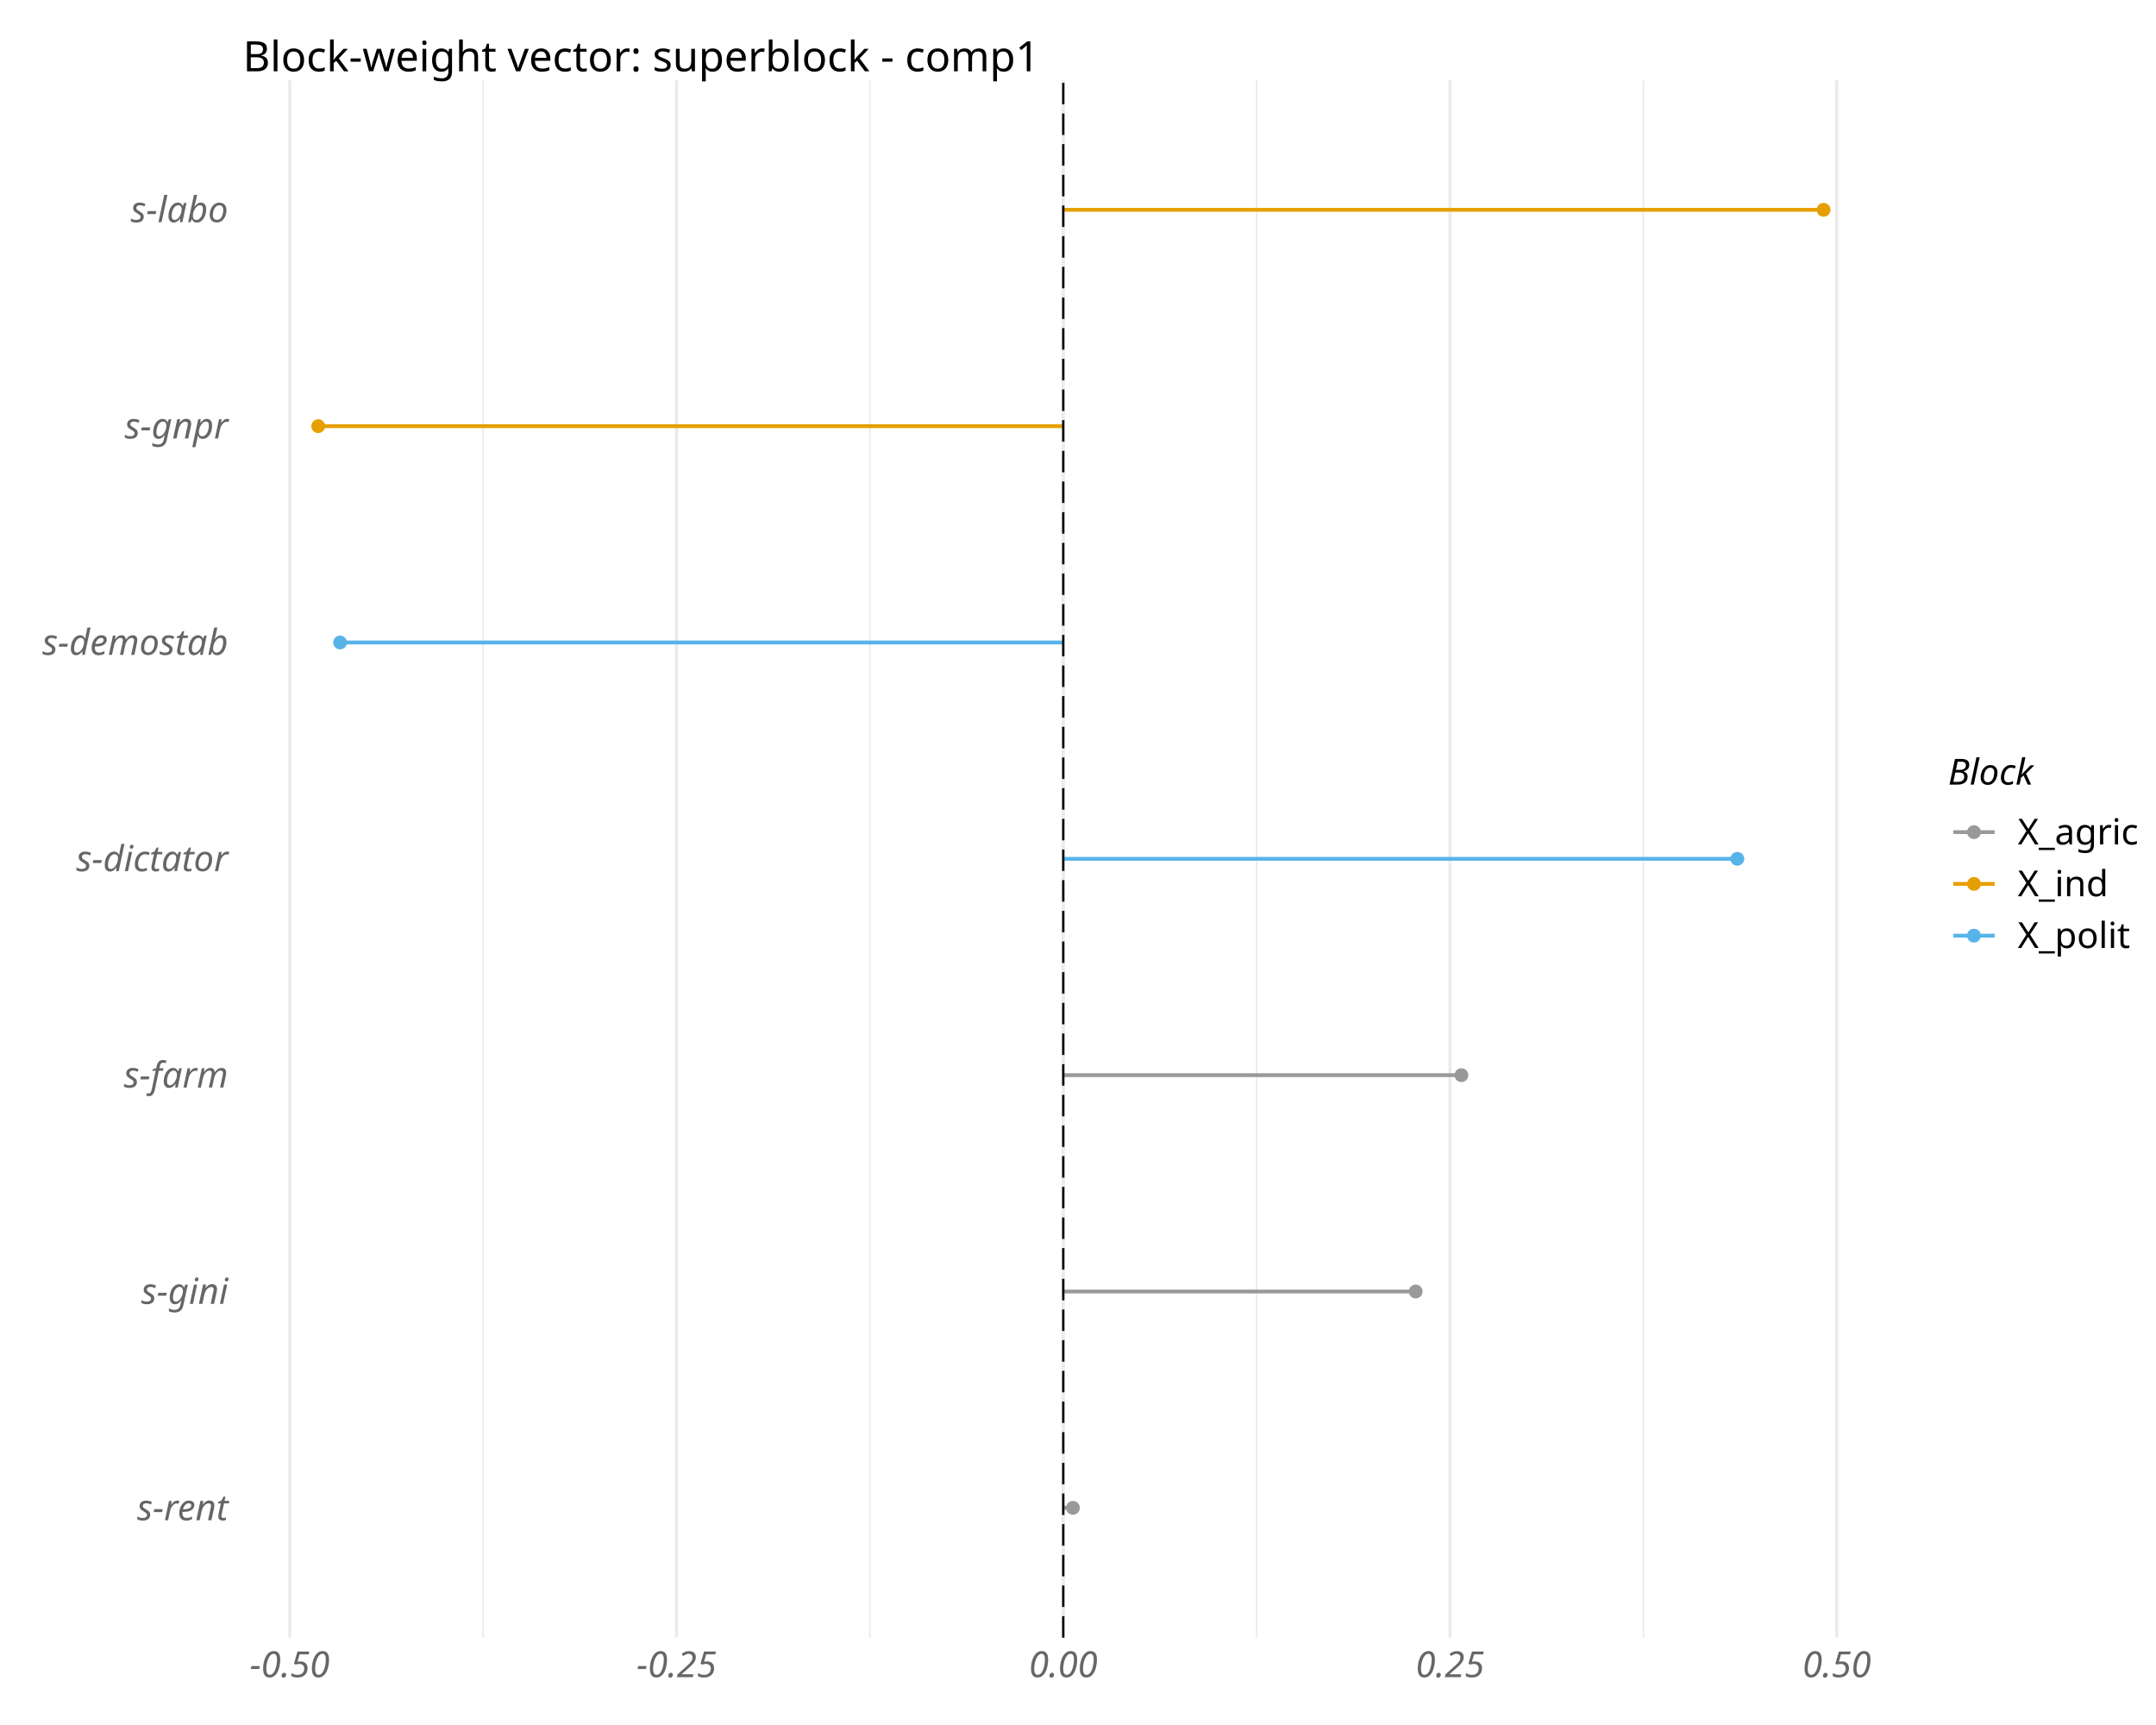
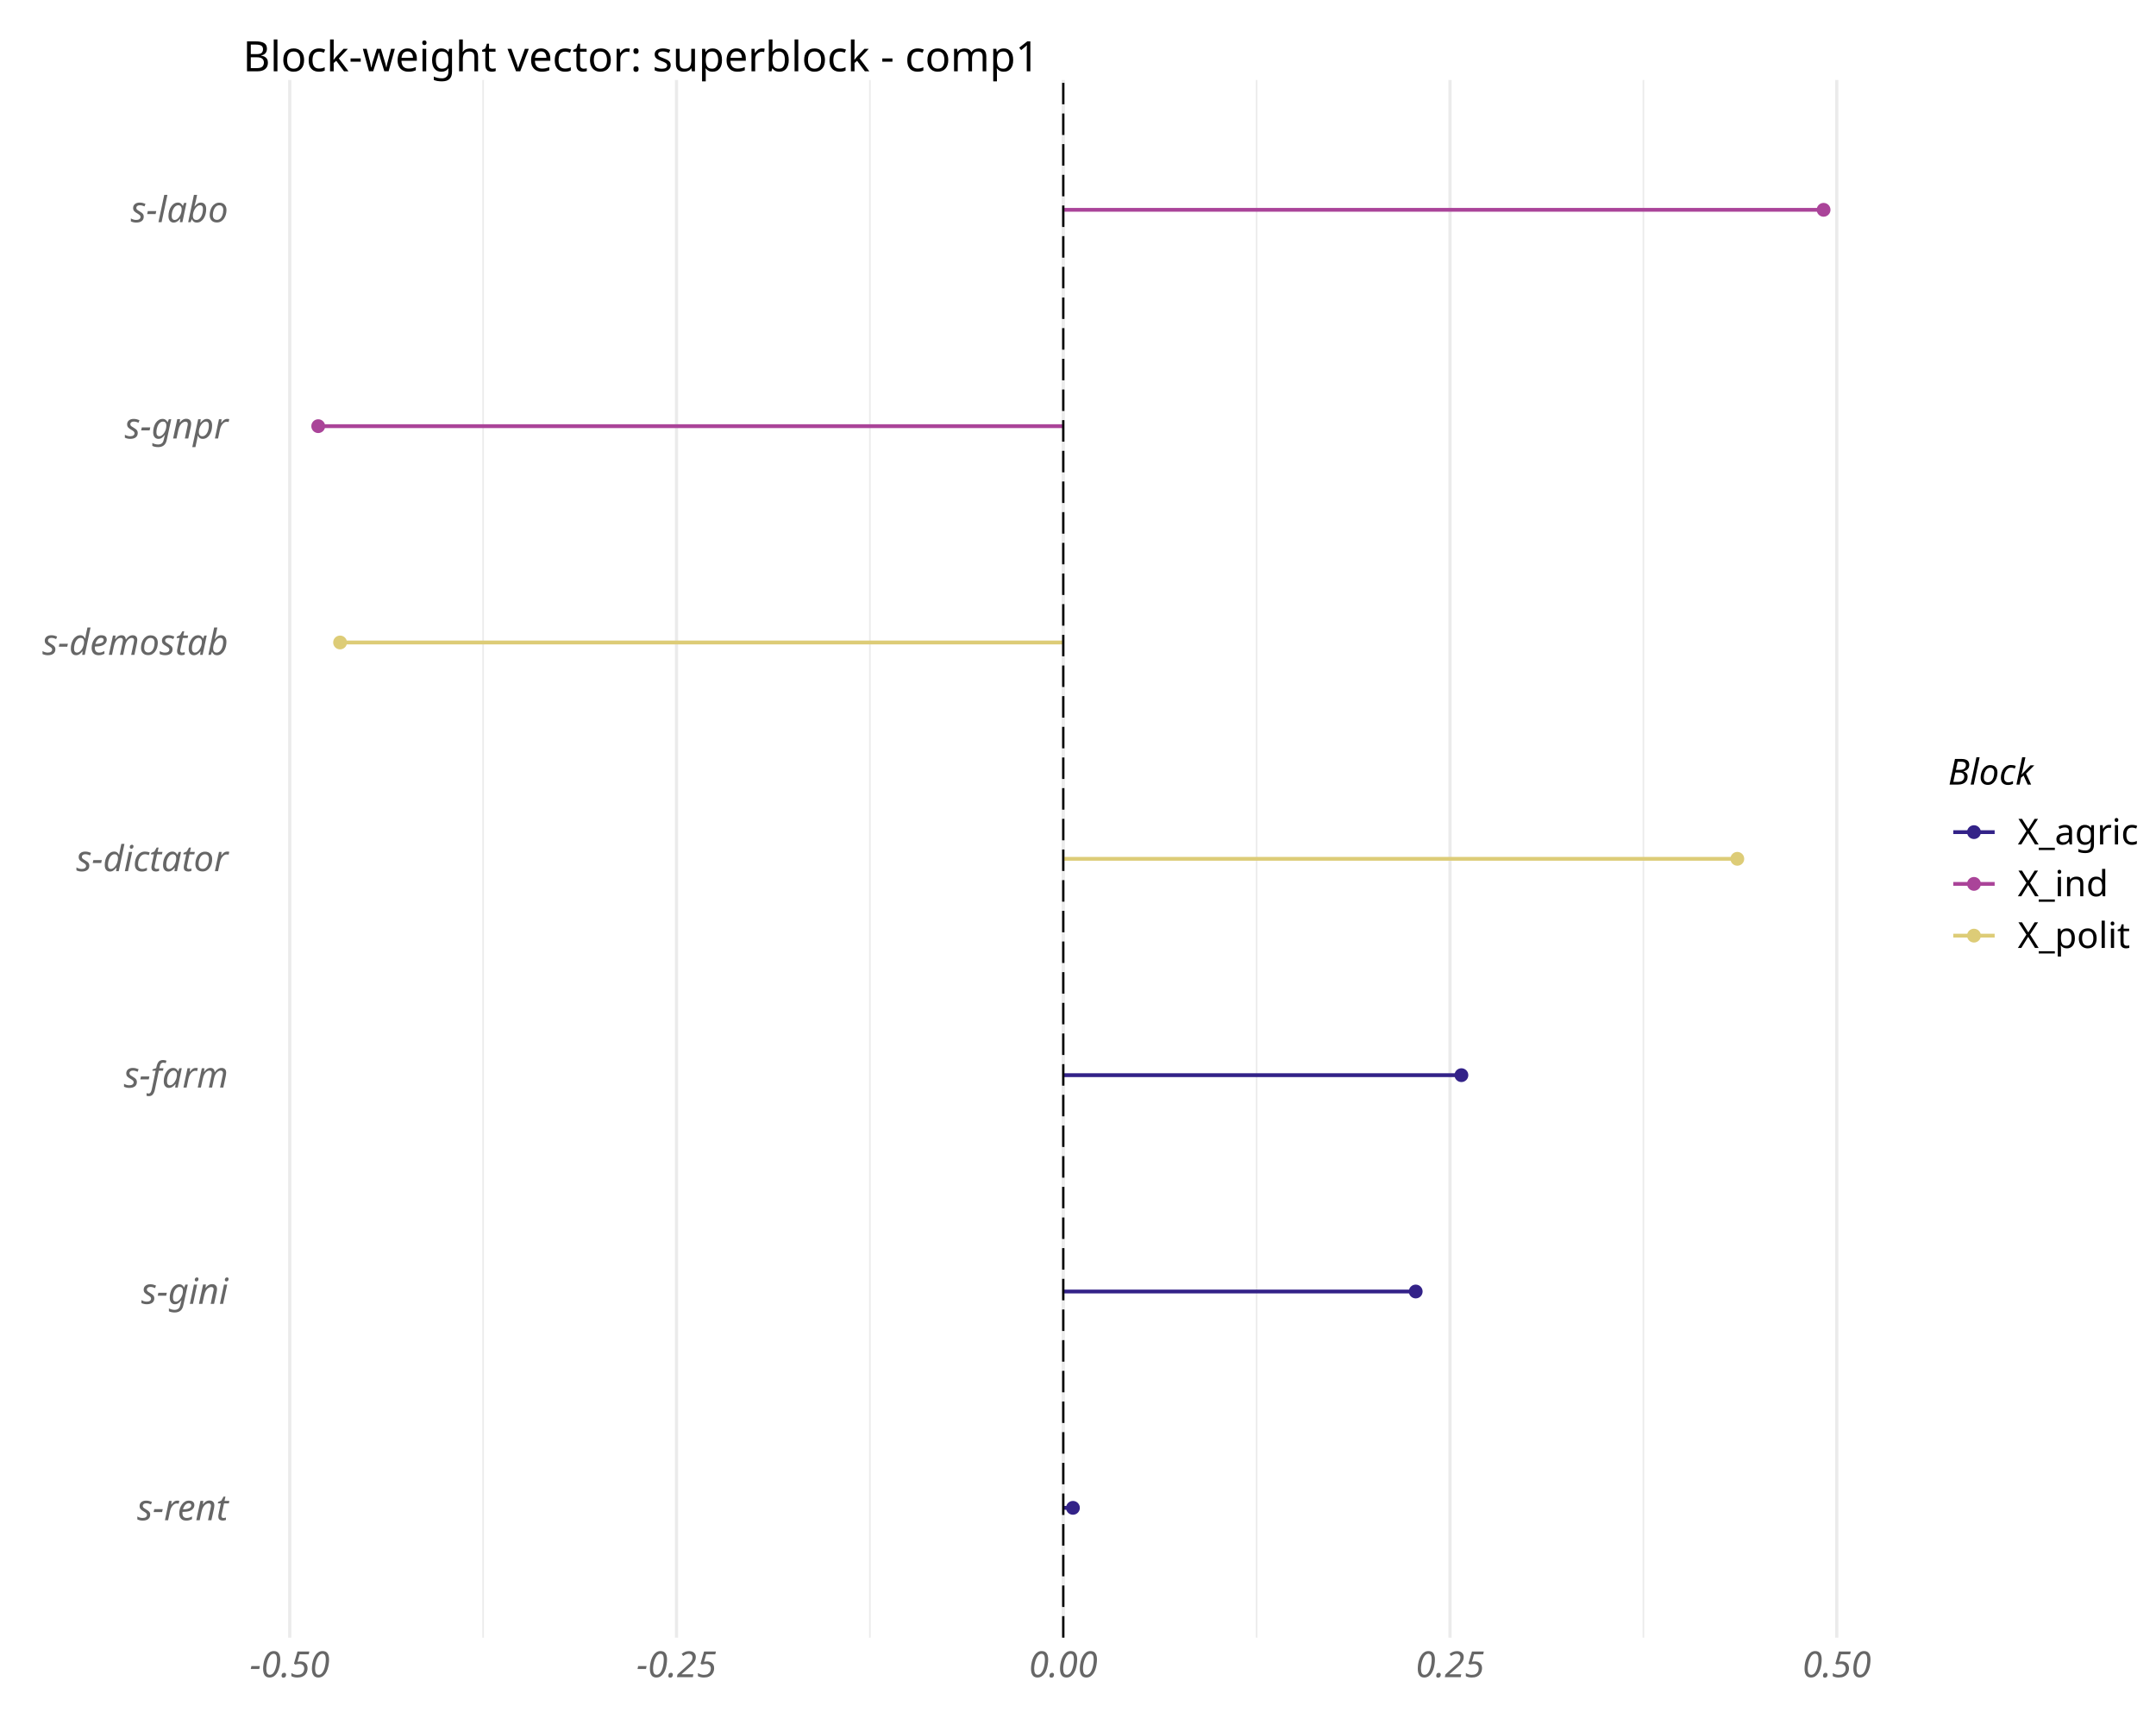
<svg xmlns="http://www.w3.org/2000/svg" class="svglite" data-engine-version="2.0" width="720.00pt" height="576.00pt" viewBox="0 0 720.00 576.00">
  <defs>
    <style type="text/css">
    .svglite line, .svglite polyline, .svglite polygon, .svglite path, .svglite rect, .svglite circle {
      fill: none;
      stroke: #000000;
      stroke-linecap: round;
      stroke-linejoin: round;
      stroke-miterlimit: 10.00;
    }
  </style>
  </defs>
  <rect width="100%" height="100%" style="stroke: none; fill: #FFFFFF;" />
  <defs>
    <clipPath id="cpMC4wMHw3MjAuMDB8MC4wMHw1NzYuMDA=">
      <rect x="0.00" y="0.00" width="720.00" height="576.00" />
    </clipPath>
  </defs>
  <g clip-path="url(#cpMC4wMHw3MjAuMDB8MC4wMHw1NzYuMDA=)">
</g>
  <defs>
    <clipPath id="cpODEuMTN8NjM0LjEzfDI2LjcxfDU0Ni44Mw==">
      <rect x="81.13" y="26.71" width="553.00" height="520.12" />
    </clipPath>
  </defs>
  <g clip-path="url(#cpODEuMTN8NjM0LjEzfDI2LjcxfDU0Ni44Mw==)">
    <polyline points="161.34,546.83 161.34,26.71 " style="stroke-width: 0.53; stroke: #EBEBEB; stroke-linecap: butt;" />
    <polyline points="290.50,546.83 290.50,26.71 " style="stroke-width: 0.53; stroke: #EBEBEB; stroke-linecap: butt;" />
    <polyline points="419.66,546.83 419.66,26.71 " style="stroke-width: 0.53; stroke: #EBEBEB; stroke-linecap: butt;" />
    <polyline points="548.82,546.83 548.82,26.71 " style="stroke-width: 0.53; stroke: #EBEBEB; stroke-linecap: butt;" />
    <polyline points="96.76,546.83 96.76,26.71 " style="stroke-width: 1.07; stroke: #EBEBEB; stroke-linecap: butt;" />
    <polyline points="225.92,546.83 225.92,26.71 " style="stroke-width: 1.07; stroke: #EBEBEB; stroke-linecap: butt;" />
    <polyline points="355.08,546.83 355.08,26.71 " style="stroke-width: 1.07; stroke: #EBEBEB; stroke-linecap: butt;" />
    <polyline points="484.24,546.83 484.24,26.71 " style="stroke-width: 1.07; stroke: #EBEBEB; stroke-linecap: butt;" />
    <polyline points="613.40,546.83 613.40,26.71 " style="stroke-width: 1.07; stroke: #EBEBEB; stroke-linecap: butt;" />
-     <circle cx="608.99" cy="70.06" r="1.95" style="stroke-width: 0.71; stroke: #E69F00; fill: #E69F00;" />
-     <circle cx="106.27" cy="142.30" r="1.95" style="stroke-width: 0.71; stroke: #E69F00; fill: #E69F00;" />
-     <circle cx="113.57" cy="214.53" r="1.95" style="stroke-width: 0.71; stroke: #56B4E9; fill: #56B4E9;" />
-     <circle cx="580.18" cy="286.77" r="1.95" style="stroke-width: 0.71; stroke: #56B4E9; fill: #56B4E9;" />
-     <circle cx="488.04" cy="359.01" r="1.95" style="stroke-width: 0.71; stroke: #999999; fill: #999999;" />
-     <circle cx="472.78" cy="431.25" r="1.95" style="stroke-width: 0.71; stroke: #999999; fill: #999999;" />
-     <circle cx="358.31" cy="503.49" r="1.95" style="stroke-width: 0.71; stroke: #999999; fill: #999999;" />
-     <polyline points="608.99,70.06 608.99,70.06 " style="stroke-width: 1.28; stroke: #E69F00; stroke-linecap: butt;" />
-     <polyline points="608.99,70.06 355.08,70.06 " style="stroke-width: 1.28; stroke: #E69F00; stroke-linecap: butt;" />
-     <polyline points="355.08,70.06 355.08,70.06 " style="stroke-width: 1.28; stroke: #E69F00; stroke-linecap: butt;" />
-     <polyline points="106.27,142.30 106.27,142.30 " style="stroke-width: 1.28; stroke: #E69F00; stroke-linecap: butt;" />
-     <polyline points="106.27,142.30 355.08,142.30 " style="stroke-width: 1.28; stroke: #E69F00; stroke-linecap: butt;" />
-     <polyline points="355.08,142.30 355.08,142.30 " style="stroke-width: 1.28; stroke: #E69F00; stroke-linecap: butt;" />
-     <polyline points="113.57,214.53 113.57,214.53 " style="stroke-width: 1.28; stroke: #56B4E9; stroke-linecap: butt;" />
-     <polyline points="113.57,214.53 355.08,214.53 " style="stroke-width: 1.28; stroke: #56B4E9; stroke-linecap: butt;" />
-     <polyline points="355.08,214.53 355.08,214.53 " style="stroke-width: 1.28; stroke: #56B4E9; stroke-linecap: butt;" />
-     <polyline points="580.18,286.77 580.18,286.77 " style="stroke-width: 1.28; stroke: #56B4E9; stroke-linecap: butt;" />
-     <polyline points="580.18,286.77 355.08,286.77 " style="stroke-width: 1.28; stroke: #56B4E9; stroke-linecap: butt;" />
-     <polyline points="355.08,286.77 355.08,286.77 " style="stroke-width: 1.28; stroke: #56B4E9; stroke-linecap: butt;" />
-     <polyline points="488.04,359.01 488.04,359.01 " style="stroke-width: 1.28; stroke: #999999; stroke-linecap: butt;" />
-     <polyline points="488.04,359.01 355.08,359.01 " style="stroke-width: 1.28; stroke: #999999; stroke-linecap: butt;" />
-     <polyline points="355.08,359.01 355.08,359.01 " style="stroke-width: 1.28; stroke: #999999; stroke-linecap: butt;" />
-     <polyline points="472.78,431.25 472.78,431.25 " style="stroke-width: 1.28; stroke: #999999; stroke-linecap: butt;" />
-     <polyline points="472.78,431.25 355.08,431.25 " style="stroke-width: 1.28; stroke: #999999; stroke-linecap: butt;" />
-     <polyline points="355.08,431.25 355.08,431.25 " style="stroke-width: 1.28; stroke: #999999; stroke-linecap: butt;" />
-     <polyline points="358.31,503.49 358.31,503.49 " style="stroke-width: 1.28; stroke: #999999; stroke-linecap: butt;" />
-     <polyline points="358.31,503.49 355.08,503.49 " style="stroke-width: 1.28; stroke: #999999; stroke-linecap: butt;" />
-     <polyline points="355.08,503.49 355.08,503.49 " style="stroke-width: 1.28; stroke: #999999; stroke-linecap: butt;" />
+     <circle cx="608.99" cy="70.06" r="1.95" style="stroke-width: 0.71; stroke: #AA4499; fill: #AA4499;" />
+     <circle cx="106.27" cy="142.30" r="1.95" style="stroke-width: 0.71; stroke: #AA4499; fill: #AA4499;" />
+     <circle cx="113.57" cy="214.53" r="1.95" style="stroke-width: 0.71; stroke: #DDCC77; fill: #DDCC77;" />
+     <circle cx="580.18" cy="286.77" r="1.95" style="stroke-width: 0.71; stroke: #DDCC77; fill: #DDCC77;" />
+     <circle cx="488.04" cy="359.01" r="1.95" style="stroke-width: 0.71; stroke: #332288; fill: #332288;" />
+     <circle cx="472.78" cy="431.25" r="1.95" style="stroke-width: 0.71; stroke: #332288; fill: #332288;" />
+     <circle cx="358.31" cy="503.49" r="1.95" style="stroke-width: 0.71; stroke: #332288; fill: #332288;" />
+     <polyline points="608.99,70.06 608.99,70.06 " style="stroke-width: 1.28; stroke: #AA4499; stroke-linecap: butt;" />
+     <polyline points="608.99,70.06 355.08,70.06 " style="stroke-width: 1.28; stroke: #AA4499; stroke-linecap: butt;" />
+     <polyline points="355.08,70.06 355.08,70.06 " style="stroke-width: 1.28; stroke: #AA4499; stroke-linecap: butt;" />
+     <polyline points="106.27,142.30 106.27,142.30 " style="stroke-width: 1.28; stroke: #AA4499; stroke-linecap: butt;" />
+     <polyline points="106.27,142.30 355.08,142.30 " style="stroke-width: 1.28; stroke: #AA4499; stroke-linecap: butt;" />
+     <polyline points="355.08,142.30 355.08,142.30 " style="stroke-width: 1.28; stroke: #AA4499; stroke-linecap: butt;" />
+     <polyline points="113.57,214.53 113.57,214.53 " style="stroke-width: 1.28; stroke: #DDCC77; stroke-linecap: butt;" />
+     <polyline points="113.57,214.53 355.08,214.53 " style="stroke-width: 1.28; stroke: #DDCC77; stroke-linecap: butt;" />
+     <polyline points="355.08,214.53 355.08,214.53 " style="stroke-width: 1.28; stroke: #DDCC77; stroke-linecap: butt;" />
+     <polyline points="580.18,286.77 580.18,286.77 " style="stroke-width: 1.28; stroke: #DDCC77; stroke-linecap: butt;" />
+     <polyline points="580.18,286.77 355.08,286.77 " style="stroke-width: 1.28; stroke: #DDCC77; stroke-linecap: butt;" />
+     <polyline points="355.08,286.77 355.08,286.77 " style="stroke-width: 1.28; stroke: #DDCC77; stroke-linecap: butt;" />
+     <polyline points="488.04,359.01 488.04,359.01 " style="stroke-width: 1.28; stroke: #332288; stroke-linecap: butt;" />
+     <polyline points="488.04,359.01 355.08,359.01 " style="stroke-width: 1.28; stroke: #332288; stroke-linecap: butt;" />
+     <polyline points="355.08,359.01 355.08,359.01 " style="stroke-width: 1.28; stroke: #332288; stroke-linecap: butt;" />
+     <polyline points="472.78,431.25 472.78,431.25 " style="stroke-width: 1.28; stroke: #332288; stroke-linecap: butt;" />
+     <polyline points="472.78,431.25 355.08,431.25 " style="stroke-width: 1.28; stroke: #332288; stroke-linecap: butt;" />
+     <polyline points="355.08,431.25 355.08,431.25 " style="stroke-width: 1.28; stroke: #332288; stroke-linecap: butt;" />
+     <polyline points="358.31,503.49 358.31,503.49 " style="stroke-width: 1.28; stroke: #332288; stroke-linecap: butt;" />
+     <polyline points="358.31,503.49 355.08,503.49 " style="stroke-width: 1.28; stroke: #332288; stroke-linecap: butt;" />
+     <polyline points="355.08,503.49 355.08,503.49 " style="stroke-width: 1.28; stroke: #332288; stroke-linecap: butt;" />
    <line x1="355.08" y1="546.83" x2="355.08" y2="26.71" style="stroke-width: 0.77; stroke-dasharray: 7.17,3.07; stroke-linecap: butt;" />
  </g>
  <g clip-path="url(#cpMC4wMHw3MjAuMDB8MC4wMHw1NzYuMDA=)">
    <text x="76.20" y="507.62" text-anchor="end" style="font-size: 12.00px; font-style: italic; fill: #666666; font-family: sans;" textLength="30.68px" lengthAdjust="spacingAndGlyphs">s-rent</text>
    <text x="76.20" y="435.38" text-anchor="end" style="font-size: 12.00px; font-style: italic; fill: #666666; font-family: sans;" textLength="28.68px" lengthAdjust="spacingAndGlyphs">s-gini</text>
    <text x="76.20" y="363.14" text-anchor="end" style="font-size: 12.00px; font-style: italic; fill: #666666; font-family: sans;" textLength="34.01px" lengthAdjust="spacingAndGlyphs">s-farm</text>
    <text x="76.20" y="290.90" text-anchor="end" style="font-size: 12.00px; font-style: italic; fill: #666666; font-family: sans;" textLength="49.36px" lengthAdjust="spacingAndGlyphs">s-dictator</text>
    <text x="76.20" y="218.66" text-anchor="end" style="font-size: 12.00px; font-style: italic; fill: #666666; font-family: sans;" textLength="62.71px" lengthAdjust="spacingAndGlyphs">s-demostab</text>
    <text x="76.20" y="146.42" text-anchor="end" style="font-size: 12.00px; font-style: italic; fill: #666666; font-family: sans;" textLength="34.02px" lengthAdjust="spacingAndGlyphs">s-gnpr</text>
    <text x="76.20" y="74.19" text-anchor="end" style="font-size: 12.00px; font-style: italic; fill: #666666; font-family: sans;" textLength="32.69px" lengthAdjust="spacingAndGlyphs">s-labo</text>
    <text x="96.76" y="560.02" text-anchor="middle" style="font-size: 12.00px; font-style: italic; fill: #666666; font-family: sans;" textLength="27.35px" lengthAdjust="spacingAndGlyphs">-0.50</text>
    <text x="225.92" y="560.02" text-anchor="middle" style="font-size: 12.00px; font-style: italic; fill: #666666; font-family: sans;" textLength="27.35px" lengthAdjust="spacingAndGlyphs">-0.25</text>
    <text x="355.08" y="560.02" text-anchor="middle" style="font-size: 12.00px; font-style: italic; fill: #666666; font-family: sans;" textLength="23.36px" lengthAdjust="spacingAndGlyphs">0.00</text>
    <text x="484.24" y="560.02" text-anchor="middle" style="font-size: 12.00px; font-style: italic; fill: #666666; font-family: sans;" textLength="23.36px" lengthAdjust="spacingAndGlyphs">0.25</text>
    <text x="613.40" y="560.02" text-anchor="middle" style="font-size: 12.00px; font-style: italic; fill: #666666; font-family: sans;" textLength="23.36px" lengthAdjust="spacingAndGlyphs">0.50</text>
    <text x="650.57" y="261.99" style="font-size: 12.00px; font-style: italic; font-family: sans;" textLength="29.35px" lengthAdjust="spacingAndGlyphs">Block</text>
-     <circle cx="659.21" cy="277.86" r="1.95" style="stroke-width: 0.71; stroke: #999999; fill: #999999;" />
-     <line x1="652.30" y1="277.86" x2="666.12" y2="277.86" style="stroke-width: 1.28; stroke: #999999; stroke-linecap: butt;" />
-     <circle cx="659.21" cy="295.14" r="1.95" style="stroke-width: 0.71; stroke: #E69F00; fill: #E69F00;" />
-     <line x1="652.30" y1="295.14" x2="666.12" y2="295.14" style="stroke-width: 1.28; stroke: #E69F00; stroke-linecap: butt;" />
-     <circle cx="659.21" cy="312.42" r="1.95" style="stroke-width: 0.71; stroke: #56B4E9; fill: #56B4E9;" />
-     <line x1="652.30" y1="312.42" x2="666.12" y2="312.42" style="stroke-width: 1.28; stroke: #56B4E9; stroke-linecap: butt;" />
+     <circle cx="659.21" cy="277.86" r="1.95" style="stroke-width: 0.71; stroke: #332288; fill: #332288;" />
+     <line x1="652.30" y1="277.86" x2="666.12" y2="277.86" style="stroke-width: 1.28; stroke: #332288; stroke-linecap: butt;" />
+     <circle cx="659.21" cy="295.14" r="1.95" style="stroke-width: 0.71; stroke: #AA4499; fill: #AA4499;" />
+     <line x1="652.30" y1="295.14" x2="666.12" y2="295.14" style="stroke-width: 1.28; stroke: #AA4499; stroke-linecap: butt;" />
+     <circle cx="659.21" cy="312.42" r="1.95" style="stroke-width: 0.71; stroke: #DDCC77; fill: #DDCC77;" />
+     <line x1="652.30" y1="312.42" x2="666.12" y2="312.42" style="stroke-width: 1.28; stroke: #DDCC77; stroke-linecap: butt;" />
    <text x="673.83" y="281.98" style="font-size: 12.00px; font-family: sans;" textLength="40.69px" lengthAdjust="spacingAndGlyphs">X_agric</text>
    <text x="673.83" y="299.26" style="font-size: 12.00px; font-family: sans;" textLength="30.69px" lengthAdjust="spacingAndGlyphs">X_ind</text>
    <text x="673.83" y="316.54" style="font-size: 12.00px; font-family: sans;" textLength="36.69px" lengthAdjust="spacingAndGlyphs">X_polit</text>
    <text x="81.13" y="23.81" style="font-size: 14.00px; font-family: sans;" textLength="251.38px" lengthAdjust="spacingAndGlyphs">Block-weight vector: superblock - comp1</text>
  </g>
</svg>
